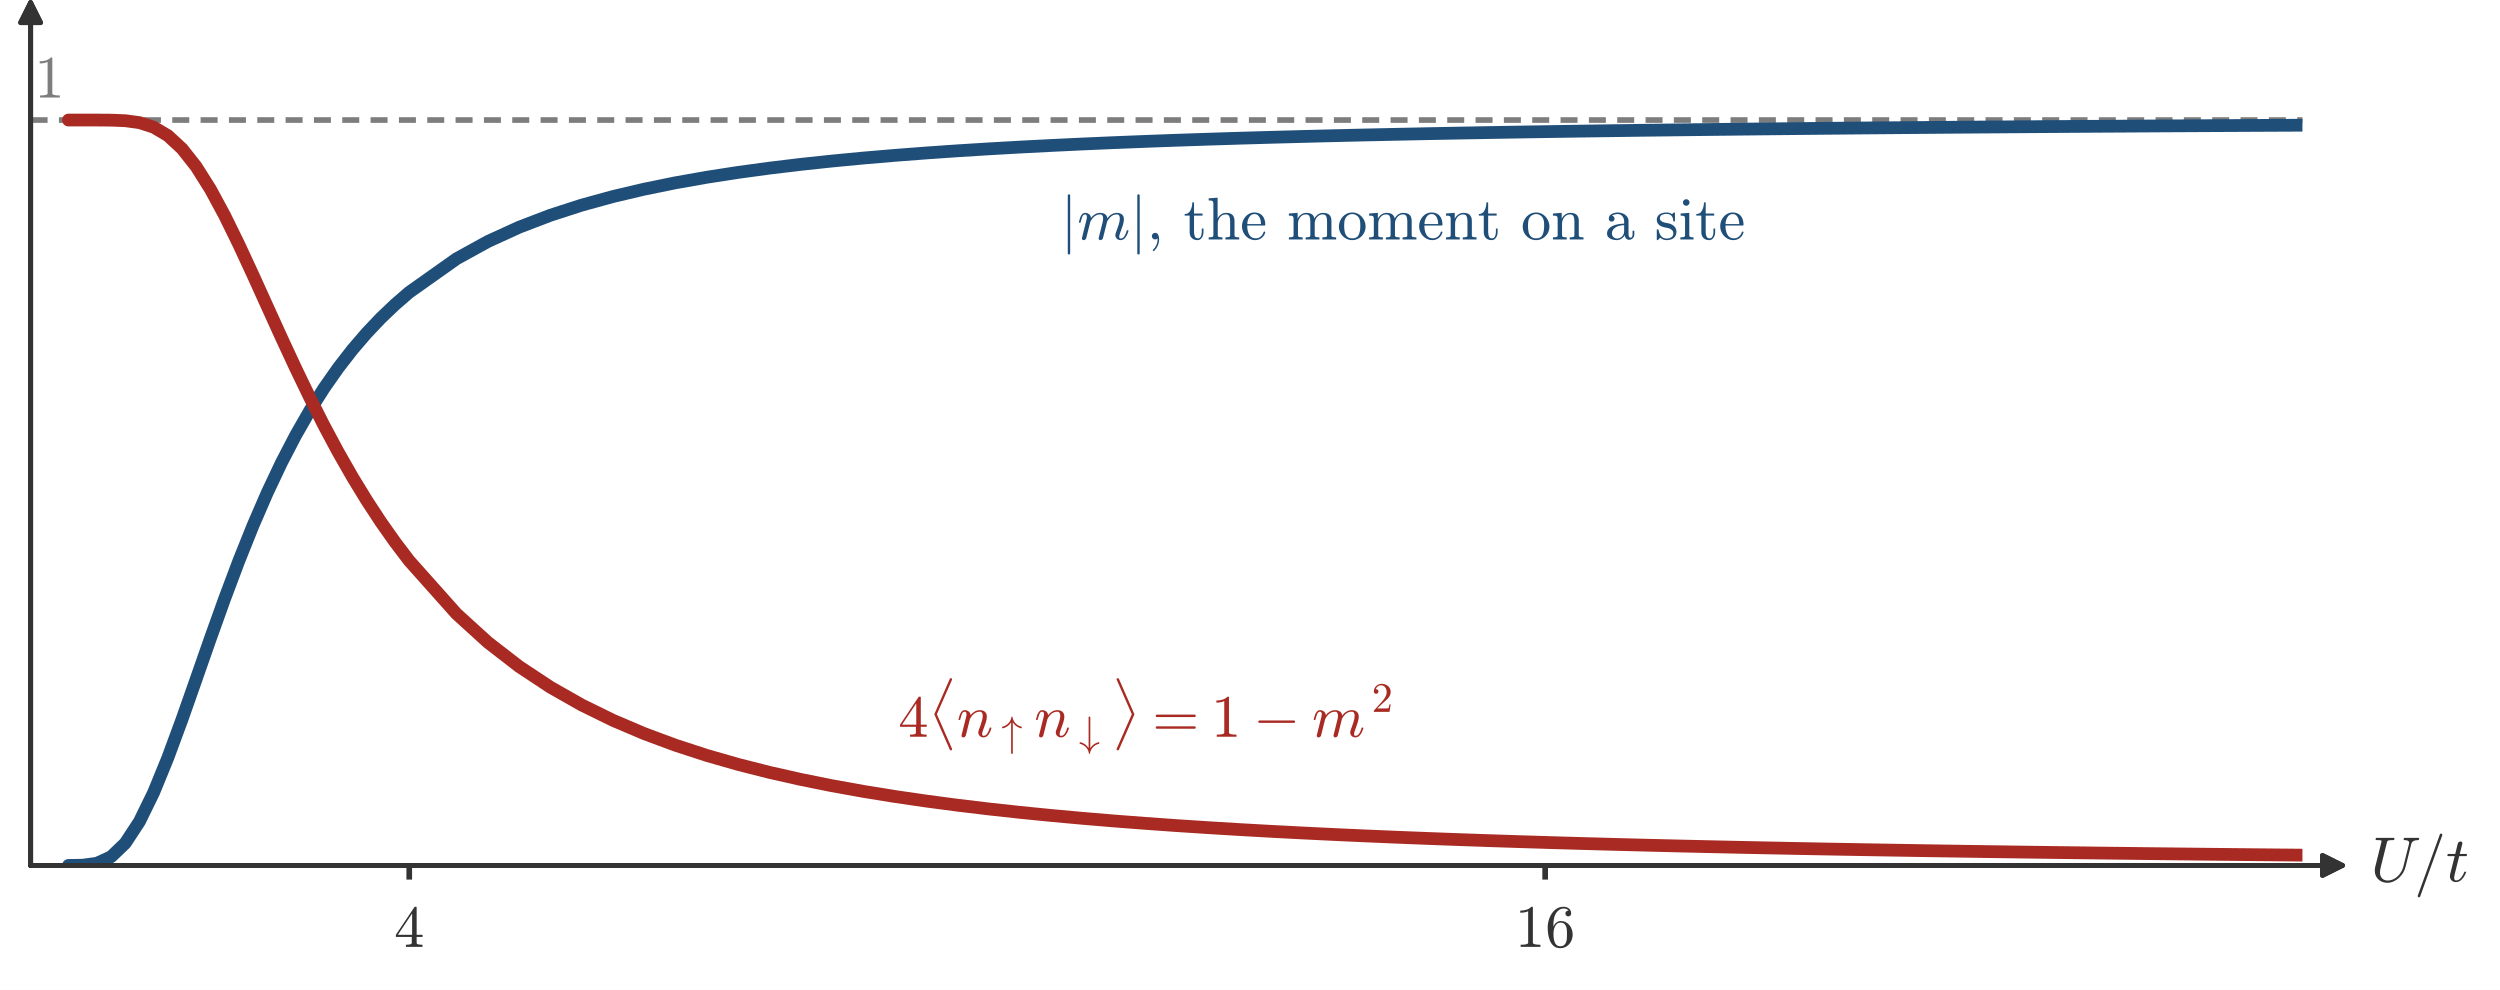
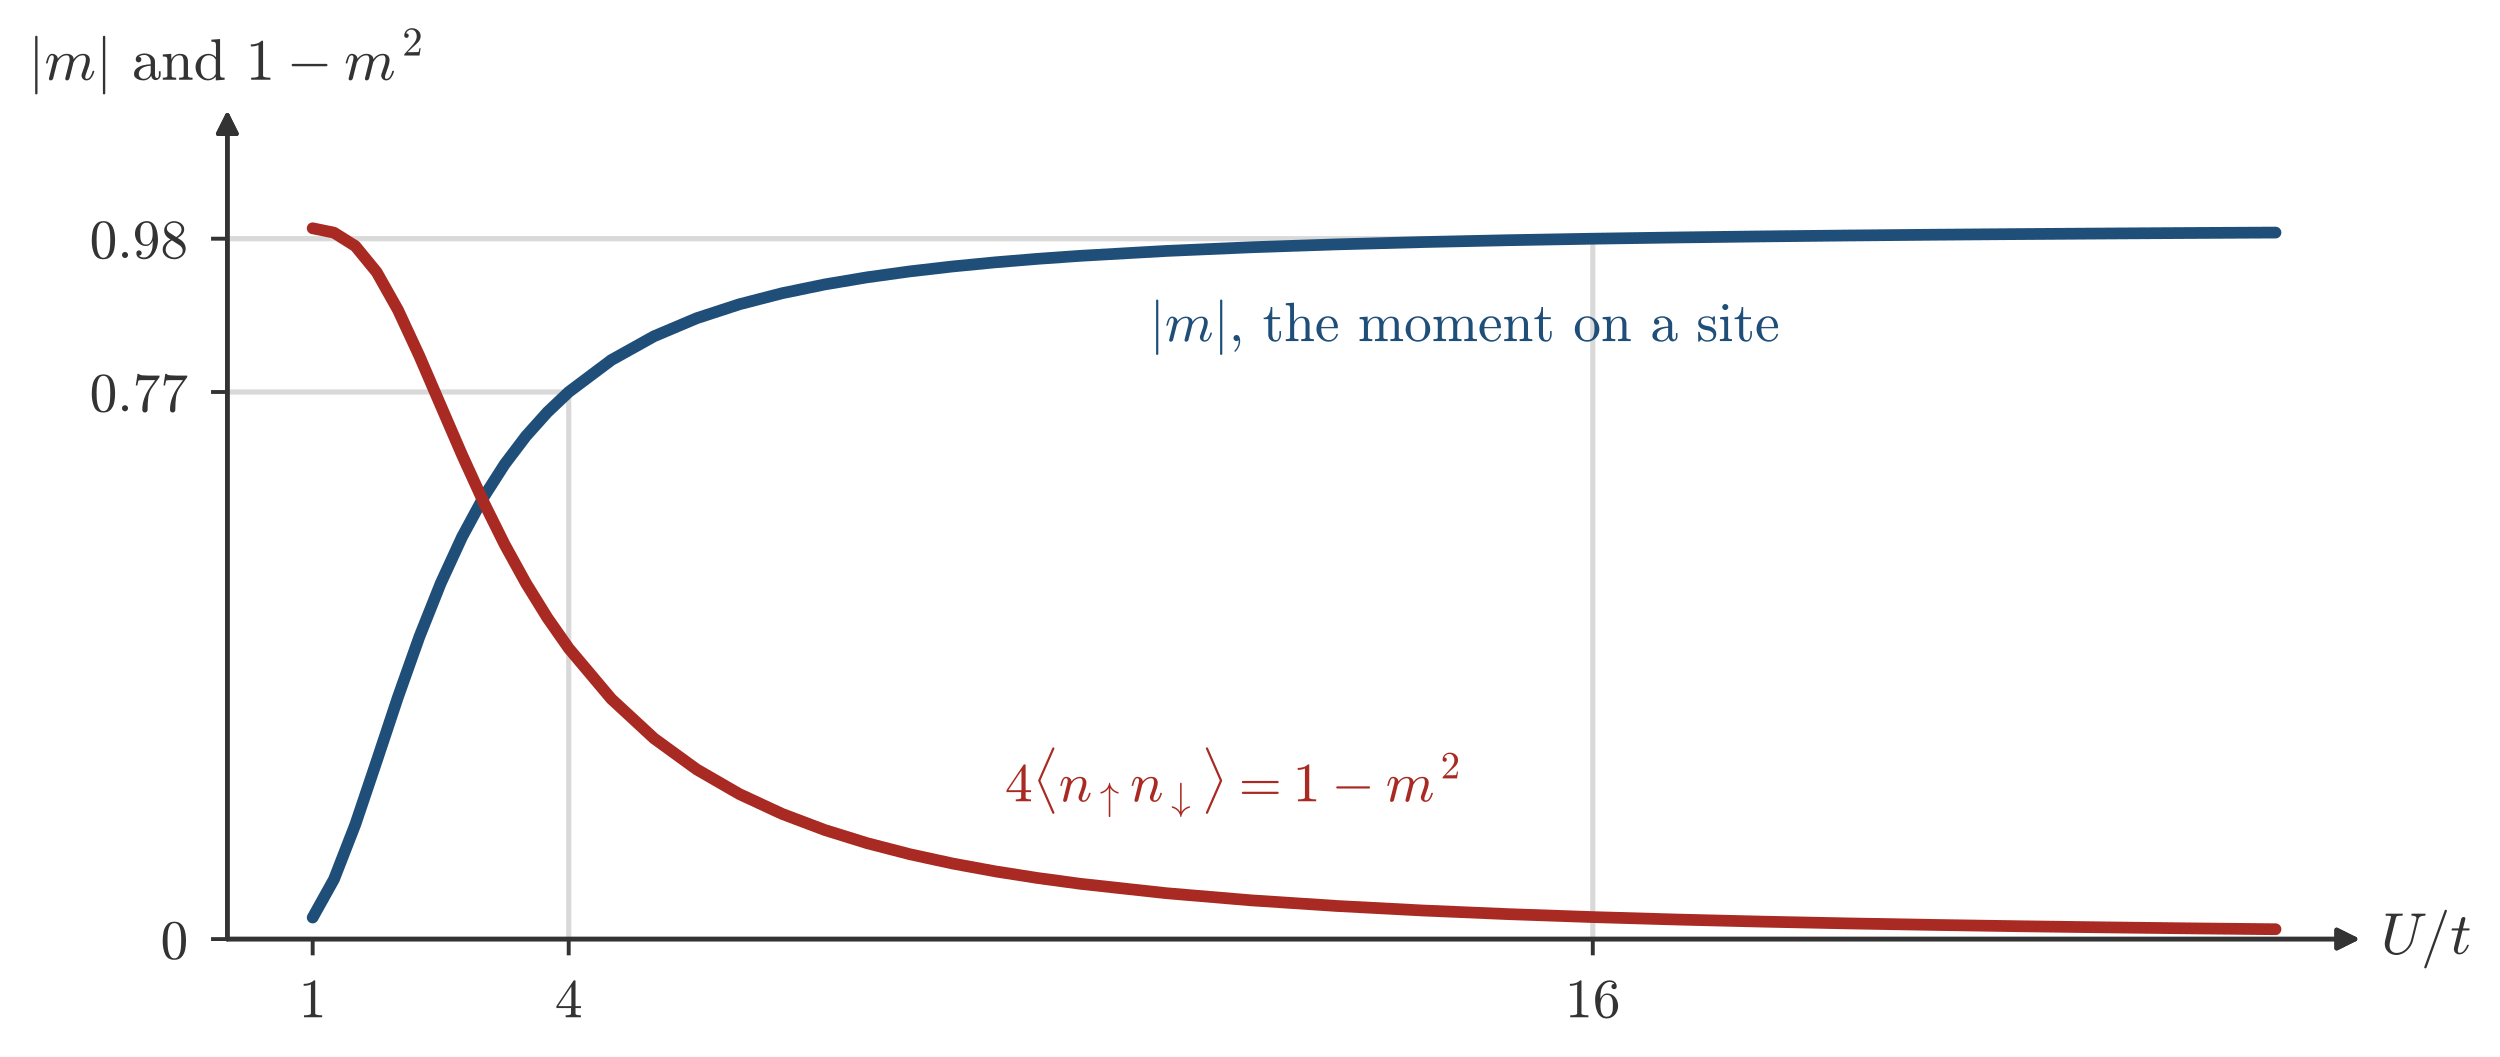
- <svg xmlns="http://www.w3.org/2000/svg" xmlns:xlink="http://www.w3.org/1999/xlink" width="352.952pt" height="139.749pt" viewBox="0 0 352.952 139.749" version="1.1">
+ <svg xmlns="http://www.w3.org/2000/svg" xmlns:xlink="http://www.w3.org/1999/xlink" width="383.507pt" height="162.118pt" viewBox="0 0 383.507 162.118" version="1.1">
  <defs>
    <style type="text/css">*{stroke-linejoin: round; stroke-linecap: butt}</style>
  </defs>
  <g id="figure_1">
    <g id="patch_1">
-       <path d="M 0 139.749  L 352.952 139.749  L 352.952 0  L 0 0  z " style="fill: #ffffff" />
+       <path d="M 0 162.118  L 383.507 162.118  L 383.507 0  L 0 0  z " style="fill: #ffffff" />
    </g>
    <g id="axes_1">
      <g id="patch_2">
-         <path d="M 4.32 122.185  L 325.06 122.185  L 325.06 4.32  L 4.32 4.32  z " style="fill: #ffffff" />
+         <path d="M 34.875 144.054  L 355.615 144.054  L 355.615 21.824  L 34.875 21.824  z " style="fill: #ffffff" />
      </g>
      <g id="line2d_1">
-         <path d="M 4.32 16.948  L 325.06 16.948  " clip-path="url(#p2379adb42e)" style="fill: none; stroke-dasharray: 2.4,1.6; stroke-dashoffset: 0; stroke: #7d7d7d; stroke-width: 0.8" />
+         <path d="M 34.875 60.134  L 87.241 60.134  " clip-path="url(#pa0957cd089)" style="fill: none; stroke: #d9d9d9; stroke-width: 0.8; stroke-linecap: round" />
+       </g>
+       <g id="line2d_2">
+         <path d="M 87.241 144.054  L 87.241 60.134  " clip-path="url(#pa0957cd089)" style="fill: none; stroke: #d9d9d9; stroke-width: 0.8; stroke-linecap: round" />
+       </g>
+       <g id="line2d_3">
+         <path d="M 34.875 36.618  L 244.338 36.618  " clip-path="url(#pa0957cd089)" style="fill: none; stroke: #d9d9d9; stroke-width: 0.8; stroke-linecap: round" />
+       </g>
+       <g id="line2d_4">
+         <path d="M 244.338 144.054  L 244.338 36.618  " clip-path="url(#pa0957cd089)" style="fill: none; stroke: #d9d9d9; stroke-width: 0.8; stroke-linecap: round" />
      </g>
      <g id="matplotlib.axis_1">
        <g id="xtick_1">
-           <g id="line2d_2">
+           <g id="line2d_5">
            <defs>
-               <path id="m9575faf2cd" d="M 0 0  L 0 2  " style="stroke: #333333; stroke-width: 0.8" />
+               <path id="maeb34de381" d="M 0 0  L 0 2.5  " style="stroke: #333333; stroke-width: 0.6" />
            </defs>
            <g>
-               <use xlink:href="#m9575faf2cd" x="57.777" y="122.185" style="fill: #333333; stroke: #333333; stroke-width: 0.8" />
+               <use xlink:href="#maeb34de381" x="47.966" y="144.054" style="fill: #333333; stroke: #333333; stroke-width: 0.6" />
            </g>
          </g>
          <g id="text_1">
-             <g style="fill: #333333" transform="translate(55.65169 133.6777) scale(0.085 -0.085)">
+             <g style="fill: #333333" transform="translate(45.84143 156.0469) scale(0.085 -0.085)">
+               <defs>
+                 <path id="Cmr10-64" d="M 594 0  L 594 225  Q 1394 225 1394 428  L 1394 3788  Q 1063 3628 556 3628  L 556 3853  Q 1341 3853 1741 4263  L 1831 4263  Q 1853 4263 1873 4245  Q 1894 4228 1894 4206  L 1894 428  Q 1894 225 2694 225  L 2694 0  L 594 0  z " transform="scale(0.015625)" />
+               </defs>
+               <use xlink:href="#Cmr10-64" />
+             </g>
+           </g>
+         </g>
+         <g id="xtick_2">
+           <g id="line2d_6">
+             <g>
+               <use xlink:href="#maeb34de381" x="87.241" y="144.054" style="fill: #333333; stroke: #333333; stroke-width: 0.6" />
+             </g>
+           </g>
+           <g id="text_2">
+             <g style="fill: #333333" transform="translate(85.11574 156.0469) scale(0.085 -0.085)">
              <defs>
                <path id="Cmr10-3b" d="M 178 1056  L 178 1281  L 2156 4231  Q 2178 4263 2222 4263  L 2316 4263  Q 2388 4263 2388 4191  L 2388 1281  L 3016 1281  L 3016 1056  L 2388 1056  L 2388 428  Q 2388 297 2575 261  Q 2763 225 3009 225  L 3009 0  L 1247 0  L 1247 225  Q 1494 225 1681 261  Q 1869 297 1869 428  L 1869 1056  L 178 1056  z M 391 1281  L 1906 1281  L 1906 3547  L 391 1281  z " transform="scale(0.015625)" />
              </defs>
              <use xlink:href="#Cmr10-3b" />
            </g>
          </g>
        </g>
-         <g id="xtick_2">
-           <g id="line2d_3">
-             <g>
-               <use xlink:href="#m9575faf2cd" x="218.147" y="122.185" style="fill: #333333; stroke: #333333; stroke-width: 0.8" />
-             </g>
-           </g>
-           <g id="text_2">
-             <g style="fill: #333333" transform="translate(213.8968 133.6777) scale(0.085 -0.085)">
-               <defs>
-                 <path id="Cmr10-64" d="M 594 0  L 594 225  Q 1394 225 1394 428  L 1394 3788  Q 1063 3628 556 3628  L 556 3853  Q 1341 3853 1741 4263  L 1831 4263  Q 1853 4263 1873 4245  Q 1894 4228 1894 4206  L 1894 428  Q 1894 225 2694 225  L 2694 0  L 594 0  z " transform="scale(0.015625)" />
+         <g id="xtick_3">
+           <g id="line2d_7">
+             <g>
+               <use xlink:href="#maeb34de381" x="244.338" y="144.054" style="fill: #333333; stroke: #333333; stroke-width: 0.6" />
+             </g>
+           </g>
+           <g id="text_3">
+             <g style="fill: #333333" transform="translate(240.088 156.0469) scale(0.085 -0.085)">
+               <defs>
                <path id="Cmr10-45" d="M 1600 -141  Q 1203 -141 937 70  Q 672 281 526 617  Q 381 953 325 1322  Q 269 1691 269 2069  Q 269 2575 466 3084  Q 663 3594 1045 3928  Q 1428 4263 1953 4263  Q 2172 4263 2361 4180  Q 2550 4097 2658 3936  Q 2766 3775 2766 3547  Q 2766 3416 2677 3327  Q 2588 3238 2456 3238  Q 2331 3238 2240 3328  Q 2150 3419 2150 3547  Q 2150 3672 2240 3762  Q 2331 3853 2456 3853  L 2491 3853  Q 2409 3969 2261 4023  Q 2113 4078 1953 4078  Q 1759 4078 1595 3993  Q 1431 3909 1300 3765  Q 1169 3622 1081 3448  Q 994 3275 945 3053  Q 897 2831 884 2637  Q 872 2444 872 2150  Q 984 2413 1190 2580  Q 1397 2747 1656 2747  Q 1941 2747 2175 2631  Q 2409 2516 2578 2311  Q 2747 2106 2836 1843  Q 2925 1581 2925 1313  Q 2925 938 2758 598  Q 2591 259 2287 59  Q 1984 -141 1600 -141  z M 1600 63  Q 1847 63 1997 175  Q 2147 288 2217 473  Q 2288 659 2305 848  Q 2322 1038 2322 1313  Q 2322 1675 2287 1931  Q 2253 2188 2100 2383  Q 1947 2578 1631 2578  Q 1372 2578 1205 2403  Q 1038 2228 961 1961  Q 884 1694 884 1447  Q 884 1363 891 1319  Q 891 1309 889 1303  Q 888 1297 884 1288  Q 884 1013 940 731  Q 997 450 1156 256  Q 1316 63 1600 63  z " transform="scale(0.015625)" />
              </defs>
              <use xlink:href="#Cmr10-64" />
              <use xlink:href="#Cmr10-45" transform="translate(50 0)" />
            </g>
          </g>
        </g>
      </g>
-       <g id="matplotlib.axis_2" />
-       <g id="line2d_4">
-         <path d="M 9.666 122.184  L 11.67 122.151  L 13.675 121.88  L 15.68 120.964  L 17.684 119.04  L 19.689 115.981  L 21.693 111.884  L 23.698 106.978  L 25.703 101.543  L 27.707 95.846  L 29.712 90.113  L 31.717 84.518  L 33.721 79.184  L 35.726 74.186  L 37.73 69.562  L 39.735 65.324  L 41.74 61.465  L 43.744 57.965  L 45.749 54.799  L 47.754 51.939  L 49.758 49.355  L 51.763 47.021  L 53.767 44.909  L 55.772 42.997  L 57.777 41.262  L 64.459 36.529  L 68.876 34.095  L 73.293 32.077  L 77.71 30.387  L 82.127 28.96  L 86.544 27.745  L 90.961 26.704  L 95.378 25.804  L 99.795 25.022  L 104.212 24.339  L 108.629 23.738  L 113.045 23.206  L 117.462 22.735  L 121.879 22.314  L 126.296 21.938  L 130.713 21.6  L 135.13 21.294  L 139.547 21.018  L 143.964 20.767  L 148.381 20.539  L 152.798 20.33  L 157.215 20.139  L 161.632 19.964  L 166.049 19.802  L 170.466 19.654  L 174.883 19.516  L 179.3 19.389  L 183.717 19.271  L 188.134 19.161  L 192.551 19.059  L 196.968 18.964  L 201.385 18.875  L 205.802 18.792  L 210.219 18.714  L 214.636 18.641  L 219.053 18.572  L 223.47 18.508  L 227.887 18.447  L 232.304 18.39  L 236.721 18.336  L 241.138 18.285  L 245.555 18.236  L 249.972 18.19  L 254.389 18.147  L 258.806 18.106  L 263.223 18.067  L 267.64 18.03  L 272.056 17.995  L 276.473 17.961  L 280.89 17.929  L 285.307 17.898  L 289.724 17.869  L 294.141 17.841  L 298.558 17.815  L 302.975 17.79  L 307.392 17.765  L 311.809 17.742  L 316.226 17.72  L 320.643 17.698  L 325.06 17.678  " clip-path="url(#p2379adb42e)" style="fill: none; stroke: #1f4e79; stroke-width: 1.8; stroke-linecap: round" />
-       </g>
-       <g id="line2d_5">
-         <path d="M 9.666 16.948  L 11.67 16.948  L 13.675 16.949  L 15.68 16.963  L 17.684 17.042  L 19.689 17.314  L 21.693 17.957  L 23.698 19.146  L 25.703 20.997  L 27.707 23.541  L 29.712 26.723  L 31.717 30.43  L 33.721 34.519  L 35.726 38.841  L 37.73 43.262  L 39.735 47.671  L 41.74 51.983  L 43.744 56.138  L 45.749 60.097  L 47.754 63.838  L 49.758 67.35  L 51.763 70.633  L 53.767 73.692  L 55.772 76.535  L 57.777 79.175  L 64.459 86.667  L 68.876 90.685  L 73.293 94.103  L 77.71 97.024  L 82.127 99.532  L 86.544 101.698  L 90.961 103.578  L 95.378 105.218  L 99.795 106.656  L 104.212 107.923  L 108.629 109.044  L 113.045 110.04  L 117.462 110.93  L 121.879 111.726  L 126.296 112.442  L 130.713 113.088  L 135.13 113.672  L 139.547 114.203  L 143.964 114.686  L 148.381 115.126  L 152.798 115.53  L 157.215 115.9  L 161.632 116.24  L 166.049 116.554  L 170.466 116.843  L 174.883 117.111  L 179.3 117.36  L 183.717 117.59  L 188.134 117.805  L 192.551 118.005  L 196.968 118.192  L 201.385 118.366  L 205.802 118.529  L 210.219 118.683  L 214.636 118.826  L 219.053 118.962  L 223.47 119.089  L 227.887 119.208  L 232.304 119.321  L 236.721 119.428  L 241.138 119.529  L 245.555 119.625  L 249.972 119.715  L 254.389 119.801  L 258.806 119.882  L 263.223 119.959  L 267.64 120.033  L 272.056 120.103  L 276.473 120.169  L 280.89 120.233  L 285.307 120.293  L 289.724 120.351  L 294.141 120.406  L 298.558 120.459  L 302.975 120.509  L 307.392 120.557  L 311.809 120.603  L 316.226 120.647  L 320.643 120.69  L 325.06 120.731  " clip-path="url(#p2379adb42e)" style="fill: none; stroke: #a82a22; stroke-width: 1.8; stroke-linecap: round" />
+       <g id="matplotlib.axis_2">
+         <g id="ytick_1">
+           <g id="line2d_8">
+             <defs>
+               <path id="m159ef64ad0" d="M 0 0  L -2.5 0  " style="stroke: #333333; stroke-width: 0.6" />
+             </defs>
+             <g>
+               <use xlink:href="#m159ef64ad0" x="34.875" y="144.054" style="fill: #333333; stroke: #333333; stroke-width: 0.6" />
+             </g>
+           </g>
+           <g id="text_4">
+             <g style="fill: #333333" transform="translate(24.625 147.0503) scale(0.085 -0.085)">
+               <defs>
+                 <path id="Cmr10-28" d="M 1600 -141  Q 816 -141 533 504  Q 250 1150 250 2041  Q 250 2597 351 3087  Q 453 3578 754 3920  Q 1056 4263 1600 4263  Q 2022 4263 2290 4056  Q 2559 3850 2700 3523  Q 2841 3197 2892 2823  Q 2944 2450 2944 2041  Q 2944 1491 2842 1011  Q 2741 531 2444 195  Q 2147 -141 1600 -141  z M 1600 25  Q 1956 25 2131 390  Q 2306 756 2347 1200  Q 2388 1644 2388 2144  Q 2388 2625 2347 3031  Q 2306 3438 2132 3767  Q 1959 4097 1600 4097  Q 1238 4097 1063 3765  Q 888 3434 847 3029  Q 806 2625 806 2144  Q 806 1788 823 1472  Q 841 1156 916 820  Q 991 484 1158 254  Q 1325 25 1600 25  z " transform="scale(0.015625)" />
+               </defs>
+               <use xlink:href="#Cmr10-28" />
+             </g>
+           </g>
+         </g>
+         <g id="ytick_2">
+           <g id="line2d_9">
+             <g>
+               <use xlink:href="#m159ef64ad0" x="34.875" y="60.134" style="fill: #333333; stroke: #333333; stroke-width: 0.6" />
+             </g>
+           </g>
+           <g id="text_5">
+             <g style="fill: #333333" transform="translate(13.745 63.13052) scale(0.085 -0.085)">
+               <defs>
+                 <path id="Cmmi10-33" d="M 538 353  Q 538 497 644 600  Q 750 703 891 703  Q 978 703 1062 656  Q 1147 609 1194 525  Q 1241 441 1241 353  Q 1241 213 1137 106  Q 1034 0 891 0  Q 750 0 644 106  Q 538 213 538 353  z " transform="scale(0.015625)" />
+                 <path id="Cmr10-7f" d="M 1113 166  Q 1113 522 1175 862  Q 1238 1203 1358 1536  Q 1478 1869 1648 2189  Q 1819 2509 2022 2791  L 2606 3603  L 1875 3603  Q 738 3603 703 3572  Q 619 3469 544 2981  L 359 2981  L 569 4325  L 756 4325  L 756 4306  Q 756 4191 1147 4156  Q 1538 4122 1913 4122  L 3103 4122  L 3103 3956  Q 3103 3950 3101 3947  Q 3100 3944 3097 3938  L 2216 2700  Q 1891 2219 1809 1631  Q 1728 1044 1728 166  Q 1728 41 1637 -50  Q 1547 -141 1422 -141  Q 1294 -141 1203 -50  Q 1113 41 1113 166  z " transform="scale(0.015625)" />
+               </defs>
+               <use xlink:href="#Cmr10-28" transform="translate(0 0.421875)" />
+               <use xlink:href="#Cmmi10-33" transform="translate(50 0.421875)" />
+               <use xlink:href="#Cmr10-7f" transform="translate(77.68555 0.421875)" />
+               <use xlink:href="#Cmr10-7f" transform="translate(127.6855 0.421875)" />
+             </g>
+           </g>
+         </g>
+         <g id="ytick_3">
+           <g id="line2d_10">
+             <g>
+               <use xlink:href="#m159ef64ad0" x="34.875" y="36.618" style="fill: #333333; stroke: #333333; stroke-width: 0.6" />
+             </g>
+           </g>
+           <g id="text_6">
+             <g style="fill: #333333" transform="translate(13.745 39.61489) scale(0.085 -0.085)">
+               <defs>
+                 <path id="Cmr10-16" d="M 722 269  Q 897 63 1331 63  Q 1575 63 1786 228  Q 1997 394 2113 634  Q 2247 906 2284 1214  Q 2322 1522 2322 1978  Q 2213 1719 2008 1553  Q 1803 1388 1538 1388  Q 1166 1388 873 1589  Q 581 1791 425 2120  Q 269 2450 269 2822  Q 269 3206 444 3539  Q 619 3872 928 4067  Q 1238 4263 1631 4263  Q 2019 4263 2280 4052  Q 2541 3841 2678 3508  Q 2816 3175 2870 2803  Q 2925 2431 2925 2069  Q 2925 1575 2744 1061  Q 2563 547 2202 203  Q 1841 -141 1331 -141  Q 953 -141 690 37  Q 428 216 428 575  Q 428 706 517 795  Q 606 884 738 884  Q 866 884 955 795  Q 1044 706 1044 575  Q 1044 450 953 359  Q 863 269 738 269  L 722 269  z M 1563 1556  Q 1825 1556 1992 1732  Q 2159 1909 2234 2171  Q 2309 2434 2309 2694  L 2309 2816  L 2309 2841  Q 2309 3322 2168 3700  Q 2028 4078 1631 4078  Q 1378 4078 1220 3967  Q 1063 3856 988 3672  Q 913 3488 892 3278  Q 872 3069 872 2822  Q 872 2459 906 2203  Q 941 1947 1094 1751  Q 1247 1556 1563 1556  z " transform="scale(0.015625)" />
+                 <path id="Cmr10-4d" d="M 269 972  Q 269 1356 522 1651  Q 775 1947 1172 2144  L 934 2297  Q 716 2441 578 2680  Q 441 2919 441 3181  Q 441 3488 602 3734  Q 763 3981 1030 4122  Q 1297 4263 1600 4263  Q 1884 4263 2148 4147  Q 2413 4031 2583 3815  Q 2753 3600 2753 3303  Q 2753 3088 2651 2903  Q 2550 2719 2373 2572  Q 2197 2425 1997 2322  L 2363 2088  Q 2616 1922 2770 1653  Q 2925 1384 2925 1088  Q 2925 741 2739 456  Q 2553 172 2247 15  Q 1941 -141 1600 -141  Q 1269 -141 961 -6  Q 653 128 461 383  Q 269 638 269 972  z M 616 972  Q 616 719 755 509  Q 894 300 1122 181  Q 1350 63 1600 63  Q 1972 63 2275 280  Q 2578 497 2578 856  Q 2578 978 2529 1098  Q 2481 1219 2395 1317  Q 2309 1416 2203 1478  L 1344 2034  Q 1144 1928 976 1765  Q 809 1603 712 1400  Q 616 1197 616 972  z M 1056 2925  L 1831 2425  Q 2100 2581 2272 2803  Q 2444 3025 2444 3303  Q 2444 3519 2323 3698  Q 2203 3878 2009 3978  Q 1816 4078 1594 4078  Q 1400 4078 1203 4003  Q 1006 3928 878 3779  Q 750 3631 750 3431  Q 750 3131 1056 2925  z " transform="scale(0.015625)" />
+               </defs>
+               <use xlink:href="#Cmr10-28" transform="translate(0 0.390625)" />
+               <use xlink:href="#Cmmi10-33" transform="translate(50 0.390625)" />
+               <use xlink:href="#Cmr10-16" transform="translate(77.68555 0.390625)" />
+               <use xlink:href="#Cmr10-4d" transform="translate(127.6855 0.390625)" />
+             </g>
+           </g>
+         </g>
+       </g>
+       <g id="line2d_11">
+         <path d="M 47.966 140.751  L 51.239 134.874  L 54.512 126.464  L 57.785 116.748  L 61.058 106.906  L 64.331 97.695  L 67.604 89.484  L 70.876 82.378  L 74.149 76.325  L 77.422 71.207  L 80.695 66.887  L 83.968 63.234  L 87.241 60.134  L 93.786 55.226  L 100.332 51.581  L 106.878 48.815  L 113.424 46.674  L 119.969 44.985  L 126.515 43.633  L 133.061 42.533  L 139.606 41.628  L 146.152 40.874  L 152.698 40.239  L 159.244 39.701  L 165.789 39.24  L 178.881 38.497  L 191.972 37.93  L 205.064 37.487  L 218.155 37.135  L 231.247 36.851  L 244.338 36.618  L 257.429 36.425  L 270.521 36.263  L 283.612 36.126  L 296.704 36.008  L 309.795 35.907  L 322.887 35.82  L 335.978 35.743  L 349.069 35.676  " clip-path="url(#pa0957cd089)" style="fill: none; stroke: #1f4e79; stroke-width: 1.8; stroke-linecap: round" />
+       </g>
+       <g id="line2d_12">
+         <path d="M 47.966 35.02  L 51.239 35.692  L 54.512 37.755  L 57.785 41.752  L 61.058 47.565  L 64.331 54.612  L 67.604 62.206  L 70.876 69.775  L 74.149 76.952  L 77.422 83.545  L 80.695 89.484  L 83.968 94.772  L 87.241 99.451  L 93.786 107.22  L 100.332 113.276  L 106.878 118.033  L 113.424 121.812  L 119.969 124.851  L 126.515 127.324  L 133.061 129.358  L 139.606 131.05  L 146.152 132.471  L 152.698 133.674  L 159.244 134.701  L 165.789 135.585  L 178.881 137.017  L 191.972 138.117  L 205.064 138.979  L 218.155 139.667  L 231.247 140.225  L 244.338 140.683  L 257.429 141.064  L 270.521 141.384  L 283.612 141.655  L 296.704 141.887  L 309.795 142.087  L 322.887 142.261  L 335.978 142.413  L 349.069 142.546  " clip-path="url(#pa0957cd089)" style="fill: none; stroke: #a82a22; stroke-width: 1.8; stroke-linecap: round" />
      </g>
      <g id="patch_3">
-         <path d="M 4.32 122.185  Q 167.897 122.185 330.692 122.185  " style="fill: none; stroke: #333333; stroke-width: 0.7; stroke-linecap: round" />
-         <path d="M 327.892 120.785  L 330.692 122.185  L 327.892 123.585  z " style="fill: #333333; stroke: #333333; stroke-width: 0.7; stroke-linecap: round" />
+         <path d="M 34.875 144.054  Q 198.452 144.054 361.247 144.054  " style="fill: none; stroke: #333333; stroke-width: 0.7; stroke-linecap: round" />
+         <path d="M 358.447 142.654  L 361.247 144.054  L 358.447 145.454  z " style="fill: #333333; stroke: #333333; stroke-width: 0.7; stroke-linecap: round" />
      </g>
      <g id="patch_4">
-         <path d="M 4.32 122.185  Q 4.32 60.895 4.32 0.388  " style="fill: none; stroke: #333333; stroke-width: 0.7; stroke-linecap: round" />
-         <path d="M 2.92 3.188  L 4.32 0.388  L 5.72 3.188  z " style="fill: #333333; stroke: #333333; stroke-width: 0.7; stroke-linecap: round" />
-       </g>
-       <g id="patch_5">
-         <path d="M 4.32 122.185  Q 167.897 122.185 330.692 122.185  " style="fill: none; stroke: #333333; stroke-width: 0.7; stroke-linecap: round" />
-         <path d="M 327.892 120.785  L 330.692 122.185  L 327.892 123.585  z " style="fill: #333333; stroke: #333333; stroke-width: 0.7; stroke-linecap: round" />
-       </g>
-       <g id="patch_6">
-         <path d="M 4.32 122.185  Q 4.32 60.895 4.32 0.388  " style="fill: none; stroke: #333333; stroke-width: 0.7; stroke-linecap: round" />
-         <path d="M 2.92 3.188  L 4.32 0.388  L 5.72 3.188  z " style="fill: #333333; stroke: #333333; stroke-width: 0.7; stroke-linecap: round" />
-       </g>
-       <g id="text_3">
-         <g style="fill: #333333" transform="translate(334.6824 124.4346) scale(0.09 -0.09)">
-           <defs>
-             <path id="Cmmi10-4a" d="M 941 891  Q 941 656 1033 472  Q 1125 288 1300 186  Q 1475 84 1709 84  Q 1984 84 2245 196  Q 2506 309 2715 509  Q 2925 709 3073 965  Q 3222 1222 3284 1472  L 3859 3781  Q 3872 3850 3872 3878  Q 3872 4147 3378 4147  Q 3316 4147 3316 4231  Q 3338 4313 3350 4342  Q 3363 4372 3425 4372  L 4813 4372  Q 4841 4372 4859 4344  Q 4878 4316 4878 4288  Q 4878 4284 4865 4239  Q 4853 4194 4836 4170  Q 4819 4147 4794 4147  Q 4181 4147 4084 3756  L 3506 1447  Q 3434 1147 3264 864  Q 3094 581 2845 351  Q 2597 122 2298 -9  Q 2000 -141 1691 -141  Q 1338 -141 1045 14  Q 753 169 587 447  Q 422 725 422 1088  Q 422 1297 469 1472  L 1088 3956  Q 1100 4019 1100 4044  Q 1100 4113 1025 4122  Q 903 4147 563 4147  Q 500 4147 500 4231  Q 522 4313 534 4342  Q 547 4372 609 4372  L 2328 4372  Q 2394 4372 2394 4288  Q 2391 4272 2381 4234  Q 2372 4197 2356 4172  Q 2341 4147 2309 4147  Q 1919 4147 1766 4103  Q 1681 4072 1644 3928  L 1025 1447  Q 941 1109 941 891  z " transform="scale(0.015625)" />
-             <path id="Cmmi10-62" d="M 359 -1472  Q 359 -1453 366 -1447  L 2591 4722  Q 2603 4759 2634 4779  Q 2666 4800 2706 4800  Q 2763 4800 2798 4765  Q 2834 4731 2834 4672  L 2834 4647  L 609 -1522  Q 572 -1600 488 -1600  Q 434 -1600 396 -1562  Q 359 -1525 359 -1472  z " transform="scale(0.015625)" />
-             <path id="Cmmi10-30" d="M 397 519  Q 397 613 416 697  L 878 2534  L 206 2534  Q 141 2534 141 2619  Q 166 2759 225 2759  L 934 2759  L 1191 3803  Q 1216 3888 1291 3947  Q 1366 4006 1459 4006  Q 1541 4006 1595 3957  Q 1650 3909 1650 3828  Q 1650 3809 1648 3798  Q 1647 3788 1644 3775  L 1388 2759  L 2047 2759  Q 2113 2759 2113 2675  Q 2109 2659 2100 2621  Q 2091 2584 2075 2559  Q 2059 2534 2028 2534  L 1331 2534  L 872 684  Q 825 503 825 372  Q 825 97 1013 97  Q 1294 97 1511 361  Q 1728 625 1844 941  Q 1869 978 1894 978  L 1972 978  Q 1997 978 2012 961  Q 2028 944 2028 922  Q 2028 909 2022 903  Q 1881 516 1612 222  Q 1344 -72 997 -72  Q 744 -72 570 93  Q 397 259 397 519  z " transform="scale(0.015625)" />
-           </defs>
-           <use xlink:href="#Cmmi10-4a" />
-           <use xlink:href="#Cmmi10-62" transform="translate(68.21289 0)" />
-           <use xlink:href="#Cmmi10-30" transform="translate(118.2129 0)" />
-         </g>
-       </g>
-       <g id="text_4">
-         <g style="fill: #1f4e79" transform="translate(149.7355 33.80642) scale(0.085 -0.085)">
+         <path d="M 34.875 144.054  Q 34.875 80.494 34.875 17.717  " style="fill: none; stroke: #333333; stroke-width: 0.7; stroke-linecap: round" />
+         <path d="M 33.475 20.517  L 34.875 17.717  L 36.275 20.517  z " style="fill: #333333; stroke: #333333; stroke-width: 0.7; stroke-linecap: round" />
+       </g>
+       <g id="text_7">
+         <g style="fill: #1f4e79" transform="translate(176.3358 52.3236) scale(0.085 -0.085)">
          <defs>
            <path id="Cmsy10-2f" d="M 763 -1484  L 763 4684  Q 763 4734 800 4767  Q 838 4800 891 4800  Q 938 4800 978 4767  Q 1019 4734 1019 4684  L 1019 -1484  Q 1019 -1534 978 -1567  Q 938 -1600 891 -1600  Q 838 -1600 800 -1567  Q 763 -1534 763 -1484  z " transform="scale(0.015625)" />
            <path id="Cmmi10-45" d="M 494 109  Q 494 147 500 166  L 978 2075  Q 1025 2253 1025 2388  Q 1025 2663 838 2663  Q 638 2663 541 2423  Q 444 2184 353 1819  Q 353 1800 334 1789  Q 316 1778 300 1778  L 225 1778  Q 203 1778 187 1801  Q 172 1825 172 1844  Q 241 2122 305 2315  Q 369 2509 505 2668  Q 641 2828 844 2828  Q 1084 2828 1268 2676  Q 1453 2525 1453 2291  Q 1644 2541 1900 2684  Q 2156 2828 2444 2828  Q 2747 2828 2967 2673  Q 3188 2519 3188 2234  Q 3384 2513 3648 2670  Q 3913 2828 4225 2828  Q 4556 2828 4757 2648  Q 4959 2469 4959 2138  Q 4959 1875 4842 1503  Q 4725 1131 4550 672  Q 4459 450 4459 288  Q 4459 97 4609 97  Q 4859 97 5025 365  Q 5191 634 5259 941  Q 5278 978 5313 978  L 5388 978  Q 5413 978 5430 961  Q 5447 944 5447 922  Q 5447 916 5441 903  Q 5353 541 5136 234  Q 4919 -72 4594 -72  Q 4369 -72 4209 83  Q 4050 238 4050 459  Q 4050 572 4103 709  Q 4284 1191 4404 1569  Q 4525 1947 4525 2234  Q 4525 2413 4453 2538  Q 4381 2663 4213 2663  Q 3863 2663 3606 2448  Q 3350 2234 3163 1881  Q 3150 1819 3144 1784  L 2731 141  Q 2709 53 2632 -9  Q 2556 -72 2463 -72  Q 2388 -72 2330 -22  Q 2272 28 2272 109  Q 2272 147 2278 166  L 2688 1797  Q 2753 2059 2753 2234  Q 2753 2413 2679 2538  Q 2606 2663 2431 2663  Q 2197 2663 2000 2559  Q 1803 2456 1656 2286  Q 1509 2116 1388 1881  L 953 141  Q 931 53 854 -9  Q 778 -72 684 -72  Q 606 -72 550 -22  Q 494 28 494 109  z " transform="scale(0.015625)" />
            <path id="Cmr10-15" d="M 634 -1153  Q 634 -1125 659 -1100  Q 891 -878 1019 -587  Q 1147 -297 1147 25  L 1147 103  Q 1044 0 891 0  Q 744 0 641 103  Q 538 206 538 353  Q 538 503 641 603  Q 744 703 891 703  Q 1119 703 1216 492  Q 1313 281 1313 25  Q 1313 -331 1170 -651  Q 1028 -972 769 -1228  Q 744 -1241 728 -1241  Q 697 -1241 665 -1212  Q 634 -1184 634 -1153  z " transform="scale(0.015625)" />
            <path id="Cmr10-53" transform="scale(0.015625)" />
            <path id="Cmr10-1c" d="M 653 769  L 653 2534  L 122 2534  L 122 2700  Q 541 2700 737 3090  Q 934 3481 934 3938  L 1119 3938  L 1119 2759  L 2022 2759  L 2022 2534  L 1119 2534  L 1119 781  Q 1119 516 1208 316  Q 1297 116 1528 116  Q 1747 116 1844 327  Q 1941 538 1941 781  L 1941 1159  L 2125 1159  L 2125 769  Q 2125 569 2051 373  Q 1978 178 1834 53  Q 1691 -72 1484 -72  Q 1100 -72 876 158  Q 653 388 653 769  z " transform="scale(0.015625)" />
            <path id="Cmr10-59" d="M 191 0  L 191 225  Q 409 225 550 259  Q 691 294 691 428  L 691 3788  Q 691 3959 639 4036  Q 588 4113 491 4130  Q 394 4147 191 4147  L 191 4372  L 1141 4441  L 1141 2241  Q 1275 2506 1515 2667  Q 1756 2828 2047 2828  Q 2491 2828 2714 2615  Q 2938 2403 2938 1966  L 2938 428  Q 2938 294 3078 259  Q 3219 225 3438 225  L 3438 0  L 1972 0  L 1972 225  Q 2191 225 2331 259  Q 2472 294 2472 428  L 2472 1947  Q 2472 2259 2381 2461  Q 2291 2663 2009 2663  Q 1638 2663 1398 2366  Q 1159 2069 1159 1691  L 1159 428  Q 1159 294 1300 259  Q 1441 225 1656 225  L 1656 0  L 191 0  z " transform="scale(0.015625)" />
            <path id="Cmr10-82" d="M 1594 -72  Q 1203 -72 876 133  Q 550 338 364 680  Q 178 1022 178 1403  Q 178 1778 348 2115  Q 519 2453 823 2661  Q 1128 2869 1503 2869  Q 1797 2869 2014 2770  Q 2231 2672 2372 2497  Q 2513 2322 2584 2084  Q 2656 1847 2656 1563  Q 2656 1478 2591 1478  L 738 1478  L 738 1409  Q 738 878 952 497  Q 1166 116 1650 116  Q 1847 116 2014 203  Q 2181 291 2304 447  Q 2428 603 2472 781  Q 2478 803 2495 820  Q 2513 838 2534 838  L 2591 838  Q 2656 838 2656 756  Q 2566 394 2266 161  Q 1966 -72 1594 -72  z M 744 1638  L 2203 1638  Q 2203 1878 2136 2125  Q 2069 2372 1912 2536  Q 1756 2700 1503 2700  Q 1141 2700 942 2361  Q 744 2022 744 1638  z " transform="scale(0.015625)" />
            <path id="Cmr10-38" d="M 191 0  L 191 225  Q 409 225 550 259  Q 691 294 691 428  L 691 2175  Q 691 2347 639 2423  Q 588 2500 491 2517  Q 394 2534 191 2534  L 191 2759  L 1119 2828  L 1119 2203  Q 1247 2478 1498 2653  Q 1750 2828 2047 2828  Q 2784 2828 2913 2228  Q 3041 2497 3287 2662  Q 3534 2828 3828 2828  Q 4119 2828 4317 2734  Q 4516 2641 4616 2448  Q 4716 2256 4716 1966  L 4716 428  Q 4716 294 4858 259  Q 5000 225 5216 225  L 5216 0  L 3750 0  L 3750 225  Q 3969 225 4109 259  Q 4250 294 4250 428  L 4250 1947  Q 4250 2269 4159 2466  Q 4069 2663 3788 2663  Q 3419 2663 3178 2366  Q 2938 2069 2938 1691  L 2938 428  Q 2938 294 3078 259  Q 3219 225 3438 225  L 3438 0  L 1972 0  L 1972 225  Q 2191 225 2331 259  Q 2472 294 2472 428  L 2472 1947  Q 2472 2259 2381 2461  Q 2291 2663 2009 2663  Q 1638 2663 1398 2366  Q 1159 2069 1159 1691  L 1159 428  Q 1159 294 1300 259  Q 1441 225 1656 225  L 1656 0  L 191 0  z " transform="scale(0.015625)" />
            <path id="Cmr10-42" d="M 1600 -72  Q 1216 -72 887 123  Q 559 319 368 647  Q 178 975 178 1363  Q 178 1656 283 1928  Q 388 2200 583 2414  Q 778 2628 1037 2748  Q 1297 2869 1600 2869  Q 1994 2869 2317 2661  Q 2641 2453 2828 2104  Q 3016 1756 3016 1363  Q 3016 978 2825 648  Q 2634 319 2307 123  Q 1981 -72 1600 -72  z M 1600 116  Q 2113 116 2284 487  Q 2456 859 2456 1434  Q 2456 1756 2422 1967  Q 2388 2178 2272 2350  Q 2200 2456 2089 2536  Q 1978 2616 1854 2658  Q 1731 2700 1600 2700  Q 1400 2700 1220 2609  Q 1041 2519 922 2350  Q 803 2169 770 1951  Q 738 1734 738 1434  Q 738 1075 800 789  Q 863 503 1052 309  Q 1241 116 1600 116  z " transform="scale(0.015625)" />
            <path id="Cmr10-74" d="M 191 0  L 191 225  Q 409 225 550 259  Q 691 294 691 428  L 691 2175  Q 691 2347 639 2423  Q 588 2500 491 2517  Q 394 2534 191 2534  L 191 2759  L 1119 2828  L 1119 2203  Q 1247 2478 1498 2653  Q 1750 2828 2047 2828  Q 2491 2828 2714 2615  Q 2938 2403 2938 1966  L 2938 428  Q 2938 294 3078 259  Q 3219 225 3438 225  L 3438 0  L 1972 0  L 1972 225  Q 2191 225 2331 259  Q 2472 294 2472 428  L 2472 1947  Q 2472 2259 2381 2461  Q 2291 2663 2009 2663  Q 1638 2663 1398 2366  Q 1159 2069 1159 1691  L 1159 428  Q 1159 294 1300 259  Q 1441 225 1656 225  L 1656 0  L 191 0  z " transform="scale(0.015625)" />
            <path id="Cmr10-73" d="M 256 628  Q 256 1009 556 1248  Q 856 1488 1276 1586  Q 1697 1684 2075 1684  L 2075 1947  Q 2075 2131 1994 2304  Q 1913 2478 1759 2589  Q 1606 2700 1422 2700  Q 997 2700 775 2509  Q 897 2509 976 2417  Q 1056 2325 1056 2203  Q 1056 2075 965 1984  Q 875 1894 750 1894  Q 622 1894 531 1984  Q 441 2075 441 2203  Q 441 2541 747 2705  Q 1053 2869 1422 2869  Q 1681 2869 1943 2758  Q 2206 2647 2373 2440  Q 2541 2234 2541 1959  L 2541 519  Q 2541 394 2594 289  Q 2647 184 2759 184  Q 2866 184 2917 290  Q 2969 397 2969 519  L 2969 928  L 3156 928  L 3156 519  Q 3156 375 3081 245  Q 3006 116 2879 39  Q 2753 -38 2606 -38  Q 2419 -38 2283 107  Q 2147 253 2131 453  Q 2013 213 1781 70  Q 1550 -72 1288 -72  Q 1044 -72 808 0  Q 572 72 414 226  Q 256 381 256 628  z M 775 628  Q 775 403 940 250  Q 1106 97 1331 97  Q 1538 97 1706 200  Q 1875 303 1975 481  Q 2075 659 2075 856  L 2075 1522  Q 1784 1522 1479 1426  Q 1175 1331 975 1128  Q 775 925 775 628  z " transform="scale(0.015625)" />
            <path id="Cmr10-52" d="M 213 -19  L 213 1025  Q 213 1075 269 1075  L 347 1075  Q 384 1075 397 1025  Q 575 97 1259 97  Q 1563 97 1767 234  Q 1972 372 1972 659  Q 1972 866 1812 1011  Q 1653 1156 1434 1209  L 1006 1294  Q 791 1341 614 1437  Q 438 1534 325 1695  Q 213 1856 213 2069  Q 213 2350 361 2529  Q 509 2709 746 2789  Q 984 2869 1259 2869  Q 1588 2869 1831 2694  L 2016 2853  Q 2016 2869 2047 2869  L 2094 2869  Q 2113 2869 2128 2851  Q 2144 2834 2144 2816  L 2144 1978  Q 2144 1919 2094 1919  L 2016 1919  Q 1959 1919 1959 1978  Q 1959 2313 1773 2516  Q 1588 2719 1253 2719  Q 966 2719 755 2612  Q 544 2506 544 2247  Q 544 2069 695 1955  Q 847 1841 1050 1791  L 1484 1709  Q 1703 1659 1892 1540  Q 2081 1422 2192 1240  Q 2303 1059 2303 831  Q 2303 600 2223 429  Q 2144 259 2001 146  Q 1859 34 1665 -19  Q 1472 -72 1259 -72  Q 859 -72 575 197  L 341 -56  Q 341 -72 306 -72  L 269 -72  Q 213 -72 213 -19  z " transform="scale(0.015625)" />
            <path id="Cmr10-24" d="M 197 0  L 197 225  Q 416 225 556 259  Q 697 294 697 428  L 697 2175  Q 697 2422 601 2478  Q 506 2534 225 2534  L 225 2759  L 1147 2828  L 1147 428  Q 1147 294 1269 259  Q 1391 225 1594 225  L 1594 0  L 197 0  z M 469 3928  Q 469 4069 575 4175  Q 681 4281 819 4281  Q 909 4281 993 4234  Q 1078 4188 1125 4103  Q 1172 4019 1172 3928  Q 1172 3791 1065 3684  Q 959 3578 819 3578  Q 681 3578 575 3684  Q 469 3791 469 3928  z " transform="scale(0.015625)" />
          </defs>
          <use xlink:href="#Cmsy10-2f" />
          <use xlink:href="#Cmmi10-45" transform="translate(27.68555 0)" />
          <use xlink:href="#Cmsy10-2f" transform="translate(115.4785 0)" />
          <use xlink:href="#Cmr10-15" transform="translate(143.1641 0)" />
          <use xlink:href="#Cmr10-53" transform="translate(170.8496 0)" />
          <use xlink:href="#Cmr10-1c" transform="translate(204.1504 0)" />
          <use xlink:href="#Cmr10-59" transform="translate(242.9688 0)" />
          <use xlink:href="#Cmr10-82" transform="translate(298.4863 0)" />
          <use xlink:href="#Cmr10-53" transform="translate(342.8711 0)" />
          <use xlink:href="#Cmr10-38" transform="translate(376.1719 0)" />
          <use xlink:href="#Cmr10-42" transform="translate(459.4727 0)" />
          <use xlink:href="#Cmr10-38" transform="translate(509.4727 0)" />
          <use xlink:href="#Cmr10-82" transform="translate(592.7734 0)" />
          <use xlink:href="#Cmr10-74" transform="translate(637.1582 0)" />
          <use xlink:href="#Cmr10-1c" transform="translate(692.6758 0)" />
          <use xlink:href="#Cmr10-53" transform="translate(731.4941 0)" />
          <use xlink:href="#Cmr10-42" transform="translate(764.7949 0)" />
          <use xlink:href="#Cmr10-74" transform="translate(814.7949 0)" />
          <use xlink:href="#Cmr10-53" transform="translate(870.3125 0)" />
          <use xlink:href="#Cmr10-73" transform="translate(903.6133 0)" />
          <use xlink:href="#Cmr10-53" transform="translate(953.6133 0)" />
          <use xlink:href="#Cmr10-52" transform="translate(986.9141 0)" />
          <use xlink:href="#Cmr10-24" transform="translate(1026.318 0)" />
          <use xlink:href="#Cmr10-1c" transform="translate(1054.004 0)" />
          <use xlink:href="#Cmr10-82" transform="translate(1092.822 0)" />
        </g>
      </g>
-       <g id="text_5">
-         <g style="fill: #a82a22" transform="translate(126.8272 104.0698) scale(0.085 -0.085)">
+       <g id="text_8">
+         <g style="fill: #a82a22" transform="translate(154.1639 122.9768) scale(0.085 -0.085)">
          <defs>
            <path id="Cmex10-61" d="M 2272 -7347  L 641 -3634  Q 628 -3616 628 -3584  Q 628 -3553 641 -3541  L 2272 178  Q 2303 256 2388 256  Q 2434 256 2475 215  Q 2516 175 2516 128  Q 2516 97 2509 84  L 897 -3584  L 2509 -7250  Q 2516 -7263 2516 -7297  Q 2516 -7344 2475 -7384  Q 2434 -7425 2388 -7425  Q 2306 -7425 2272 -7347  z " transform="scale(0.015625)" />
            <path id="Cmmi10-7a" d="M 494 109  Q 494 147 500 166  L 978 2075  Q 1025 2253 1025 2388  Q 1025 2663 838 2663  Q 638 2663 541 2423  Q 444 2184 353 1819  Q 353 1800 334 1789  Q 316 1778 300 1778  L 225 1778  Q 203 1778 187 1801  Q 172 1825 172 1844  Q 241 2122 305 2315  Q 369 2509 505 2668  Q 641 2828 844 2828  Q 1084 2828 1268 2676  Q 1453 2525 1453 2291  Q 1644 2541 1900 2684  Q 2156 2828 2444 2828  Q 2672 2828 2837 2750  Q 3003 2672 3095 2514  Q 3188 2356 3188 2138  Q 3188 1875 3070 1503  Q 2953 1131 2778 672  Q 2688 463 2688 288  Q 2688 97 2834 97  Q 3084 97 3251 365  Q 3419 634 3488 941  Q 3500 978 3541 978  L 3616 978  Q 3641 978 3658 962  Q 3675 947 3675 922  Q 3675 916 3669 903  Q 3581 541 3364 234  Q 3147 -72 2822 -72  Q 2597 -72 2437 83  Q 2278 238 2278 459  Q 2278 578 2328 709  Q 2409 919 2514 1209  Q 2619 1500 2686 1765  Q 2753 2031 2753 2234  Q 2753 2413 2679 2538  Q 2606 2663 2431 2663  Q 2197 2663 2000 2559  Q 1803 2456 1656 2286  Q 1509 2116 1388 1881  L 953 141  Q 931 53 854 -9  Q 778 -72 684 -72  Q 606 -72 550 -22  Q 494 28 494 109  z " transform="scale(0.015625)" />
            <path id="Cmsy10-19" d="M 1472 -1125  L 1472 3559  Q 1328 3322 1133 3140  Q 938 2959 698 2832  Q 459 2706 197 2650  Q 184 2644 178 2644  Q 109 2644 109 2700  L 109 2841  Q 109 2884 153 2900  Q 513 2981 806 3192  Q 1100 3403 1287 3708  Q 1475 4013 1528 4384  Q 1541 4413 1559 4427  Q 1578 4441 1600 4441  Q 1622 4441 1644 4423  Q 1666 4406 1672 4384  Q 1747 3841 2125 3431  Q 2503 3022 3047 2900  Q 3066 2894 3078 2873  Q 3091 2853 3091 2841  L 3091 2700  Q 3091 2681 3069 2662  Q 3047 2644 3022 2644  Q 3016 2644 3003 2650  Q 2741 2706 2502 2832  Q 2263 2959 2067 3140  Q 1872 3322 1728 3559  L 1728 -1125  Q 1728 -1175 1687 -1208  Q 1647 -1241 1600 -1241  Q 1553 -1241 1512 -1208  Q 1472 -1175 1472 -1125  z " transform="scale(0.015625)" />
            <path id="Cmsy10-1c" d="M 1528 -1184  Q 1475 -813 1287 -508  Q 1100 -203 806 8  Q 513 219 153 300  Q 109 316 109 359  L 109 500  Q 109 522 134 539  Q 159 556 178 556  Q 184 556 197 550  Q 594 466 926 228  Q 1259 -9 1472 -359  L 1472 4325  Q 1472 4375 1512 4408  Q 1553 4441 1600 4441  Q 1647 4441 1687 4408  Q 1728 4375 1728 4325  L 1728 -359  Q 1941 -9 2277 228  Q 2613 466 3003 550  Q 3016 556 3022 556  Q 3047 556 3069 540  Q 3091 525 3091 500  L 3091 359  Q 3091 347 3078 326  Q 3066 306 3047 300  Q 2509 184 2128 -228  Q 1747 -641 1672 -1184  Q 1656 -1241 1600 -1241  Q 1544 -1241 1528 -1184  z " transform="scale(0.015625)" />
            <path id="Cmex10-40" d="M 500 -7297  Q 500 -7263 513 -7250  L 2119 -3584  L 513 84  Q 500 97 500 128  Q 500 175 537 215  Q 575 256 628 256  Q 703 256 750 178  L 2381 -3541  Q 2388 -3553 2388 -3584  Q 2388 -3616 2381 -3634  L 750 -7347  Q 700 -7425 628 -7425  Q 575 -7425 537 -7384  Q 500 -7344 500 -7297  z " transform="scale(0.015625)" />
            <path id="Cmr10-29" d="M 481 850  Q 428 850 393 890  Q 359 931 359 978  Q 359 1031 393 1068  Q 428 1106 481 1106  L 4500 1106  Q 4547 1106 4581 1068  Q 4616 1031 4616 978  Q 4616 931 4581 890  Q 4547 850 4500 850  L 481 850  z M 481 2094  Q 428 2094 393 2131  Q 359 2169 359 2222  Q 359 2269 393 2309  Q 428 2350 481 2350  L 4500 2350  Q 4547 2350 4581 2309  Q 4616 2269 4616 2222  Q 4616 2169 4581 2131  Q 4547 2094 4500 2094  L 481 2094  z " transform="scale(0.015625)" />
            <path id="Cmsy10-11" d="M 653 1472  Q 600 1472 565 1512  Q 531 1553 531 1600  Q 531 1647 565 1687  Q 600 1728 653 1728  L 4325 1728  Q 4375 1728 4408 1687  Q 4441 1647 4441 1600  Q 4441 1553 4408 1512  Q 4375 1472 4325 1472  L 653 1472  z " transform="scale(0.015625)" />
            <path id="Cmr10-31" d="M 319 0  L 319 172  Q 319 188 331 206  L 1325 1306  Q 1550 1550 1690 1715  Q 1831 1881 1968 2097  Q 2106 2313 2186 2536  Q 2266 2759 2266 3009  Q 2266 3272 2169 3511  Q 2072 3750 1880 3894  Q 1688 4038 1416 4038  Q 1138 4038 916 3870  Q 694 3703 603 3438  Q 628 3444 672 3444  Q 816 3444 917 3347  Q 1019 3250 1019 3097  Q 1019 2950 917 2848  Q 816 2747 672 2747  Q 522 2747 420 2851  Q 319 2956 319 3097  Q 319 3338 409 3548  Q 500 3759 670 3923  Q 841 4088 1055 4175  Q 1269 4263 1509 4263  Q 1875 4263 2190 4108  Q 2506 3953 2690 3670  Q 2875 3388 2875 3009  Q 2875 2731 2753 2481  Q 2631 2231 2440 2026  Q 2250 1822 1953 1562  Q 1656 1303 1563 1216  L 838 519  L 1453 519  Q 1906 519 2211 526  Q 2516 534 2534 550  Q 2609 631 2688 1141  L 2875 1141  L 2694 0  L 319 0  z " transform="scale(0.015625)" />
          </defs>
          <use xlink:href="#Cmr10-3b" transform="translate(0 0.658854)" />
          <use xlink:href="#Cmex10-61" transform="translate(50 94)" />
          <use xlink:href="#Cmmi10-7a" transform="translate(97.2168 0.658854)" />
          <use xlink:href="#Cmsy10-19" transform="translate(171.2266 -14.34111) scale(0.7)" />
          <use xlink:href="#Cmmi10-7a" transform="translate(225.9471 0.658854)" />
          <use xlink:href="#Cmsy10-1c" transform="translate(299.9569 -14.34111) scale(0.7)" />
          <use xlink:href="#Cmex10-40" transform="translate(354.6773 94)" />
          <use xlink:href="#Cmr10-29" transform="translate(421.8942 0.658854)" />
          <use xlink:href="#Cmr10-64" transform="translate(519.5798 0.658854)" />
          <use xlink:href="#Cmsy10-11" transform="translate(589.5798 0.658854)" />
          <use xlink:href="#Cmmi10-45" transform="translate(687.2654 0.658854)" />
          <use xlink:href="#Cmr10-31" transform="translate(786.3186 41.94809) scale(0.7)" />
        </g>
      </g>
-       <g id="text_6">
-         <g style="fill: #7d7d7d" transform="translate(4.867835 13.80739) scale(0.085 -0.085)">
-           <use xlink:href="#Cmr10-64" transform="translate(0 0.390625)" />
+       <g id="patch_5">
+         <path d="M 34.875 144.054  Q 198.452 144.054 361.247 144.054  " style="fill: none; stroke: #333333; stroke-width: 0.7; stroke-linecap: round" />
+         <path d="M 358.447 142.654  L 361.247 144.054  L 358.447 145.454  z " style="fill: #333333; stroke: #333333; stroke-width: 0.7; stroke-linecap: round" />
+       </g>
+       <g id="patch_6">
+         <path d="M 34.875 144.054  Q 34.875 80.494 34.875 17.717  " style="fill: none; stroke: #333333; stroke-width: 0.7; stroke-linecap: round" />
+         <path d="M 33.475 20.517  L 34.875 17.717  L 36.275 20.517  z " style="fill: #333333; stroke: #333333; stroke-width: 0.7; stroke-linecap: round" />
+       </g>
+       <g id="text_9">
+         <g style="fill: #333333" transform="translate(365.2374 146.3037) scale(0.09 -0.09)">
+           <defs>
+             <path id="Cmmi10-4a" d="M 941 891  Q 941 656 1033 472  Q 1125 288 1300 186  Q 1475 84 1709 84  Q 1984 84 2245 196  Q 2506 309 2715 509  Q 2925 709 3073 965  Q 3222 1222 3284 1472  L 3859 3781  Q 3872 3850 3872 3878  Q 3872 4147 3378 4147  Q 3316 4147 3316 4231  Q 3338 4313 3350 4342  Q 3363 4372 3425 4372  L 4813 4372  Q 4841 4372 4859 4344  Q 4878 4316 4878 4288  Q 4878 4284 4865 4239  Q 4853 4194 4836 4170  Q 4819 4147 4794 4147  Q 4181 4147 4084 3756  L 3506 1447  Q 3434 1147 3264 864  Q 3094 581 2845 351  Q 2597 122 2298 -9  Q 2000 -141 1691 -141  Q 1338 -141 1045 14  Q 753 169 587 447  Q 422 725 422 1088  Q 422 1297 469 1472  L 1088 3956  Q 1100 4019 1100 4044  Q 1100 4113 1025 4122  Q 903 4147 563 4147  Q 500 4147 500 4231  Q 522 4313 534 4342  Q 547 4372 609 4372  L 2328 4372  Q 2394 4372 2394 4288  Q 2391 4272 2381 4234  Q 2372 4197 2356 4172  Q 2341 4147 2309 4147  Q 1919 4147 1766 4103  Q 1681 4072 1644 3928  L 1025 1447  Q 941 1109 941 891  z " transform="scale(0.015625)" />
+             <path id="Cmmi10-62" d="M 359 -1472  Q 359 -1453 366 -1447  L 2591 4722  Q 2603 4759 2634 4779  Q 2666 4800 2706 4800  Q 2763 4800 2798 4765  Q 2834 4731 2834 4672  L 2834 4647  L 609 -1522  Q 572 -1600 488 -1600  Q 434 -1600 396 -1562  Q 359 -1525 359 -1472  z " transform="scale(0.015625)" />
+             <path id="Cmmi10-30" d="M 397 519  Q 397 613 416 697  L 878 2534  L 206 2534  Q 141 2534 141 2619  Q 166 2759 225 2759  L 934 2759  L 1191 3803  Q 1216 3888 1291 3947  Q 1366 4006 1459 4006  Q 1541 4006 1595 3957  Q 1650 3909 1650 3828  Q 1650 3809 1648 3798  Q 1647 3788 1644 3775  L 1388 2759  L 2047 2759  Q 2113 2759 2113 2675  Q 2109 2659 2100 2621  Q 2091 2584 2075 2559  Q 2059 2534 2028 2534  L 1331 2534  L 872 684  Q 825 503 825 372  Q 825 97 1013 97  Q 1294 97 1511 361  Q 1728 625 1844 941  Q 1869 978 1894 978  L 1972 978  Q 1997 978 2012 961  Q 2028 944 2028 922  Q 2028 909 2022 903  Q 1881 516 1612 222  Q 1344 -72 997 -72  Q 744 -72 570 93  Q 397 259 397 519  z " transform="scale(0.015625)" />
+           </defs>
+           <use xlink:href="#Cmmi10-4a" />
+           <use xlink:href="#Cmmi10-62" transform="translate(68.21289 0)" />
+           <use xlink:href="#Cmmi10-30" transform="translate(118.2129 0)" />
+         </g>
+       </g>
+       <g id="text_10">
+         <g style="fill: #333333" transform="translate(4.32 12.24) scale(0.09 -0.09)">
+           <defs>
+             <path id="Cmr10-49" d="M 1563 -72  Q 1184 -72 871 133  Q 559 338 386 672  Q 213 1006 213 1381  Q 213 1769 402 2101  Q 591 2434 916 2631  Q 1241 2828 1631 2828  Q 1866 2828 2075 2729  Q 2284 2631 2438 2456  L 2438 3788  Q 2438 3959 2386 4036  Q 2334 4113 2239 4130  Q 2144 4147 1941 4147  L 1941 4372  L 2888 4441  L 2888 581  Q 2888 413 2939 336  Q 2991 259 3086 242  Q 3181 225 3384 225  L 3384 0  L 2419 -72  L 2419 331  Q 2253 141 2025 34  Q 1797 -72 1563 -72  z M 909 556  Q 1019 347 1201 222  Q 1384 97 1600 97  Q 1866 97 2087 250  Q 2309 403 2419 647  L 2419 2181  Q 2344 2322 2230 2433  Q 2116 2544 1973 2603  Q 1831 2663 1672 2663  Q 1338 2663 1134 2473  Q 931 2284 850 1990  Q 769 1697 769 1375  Q 769 1119 795 928  Q 822 738 909 556  z " transform="scale(0.015625)" />
+           </defs>
+           <use xlink:href="#Cmsy10-2f" transform="translate(0 0.084203)" />
+           <use xlink:href="#Cmmi10-45" transform="translate(27.68555 0.084203)" />
+           <use xlink:href="#Cmsy10-2f" transform="translate(115.4785 0.084203)" />
+           <use xlink:href="#Cmr10-53" transform="translate(143.1641 0.084203)" />
+           <use xlink:href="#Cmr10-73" transform="translate(176.4648 0.084203)" />
+           <use xlink:href="#Cmr10-74" transform="translate(226.4648 0.084203)" />
+           <use xlink:href="#Cmr10-49" transform="translate(281.9824 0.084203)" />
+           <use xlink:href="#Cmr10-53" transform="translate(337.5 0.084203)" />
+           <use xlink:href="#Cmr10-64" transform="translate(370.8008 0.084203)" />
+           <use xlink:href="#Cmsy10-11" transform="translate(440.8008 0.084203)" />
+           <use xlink:href="#Cmmi10-45" transform="translate(538.4864 0.084203)" />
+           <use xlink:href="#Cmr10-31" transform="translate(637.5396 41.37344) scale(0.7)" />
        </g>
      </g>
    </g>
  </g>
  <defs>
-     <clipPath id="p2379adb42e">
-       <rect x="4.32" y="4.32" width="320.74" height="117.865" />
+     <clipPath id="pa0957cd089">
+       <rect x="34.875" y="21.824" width="320.74" height="122.23" />
    </clipPath>
  </defs>
</svg>
